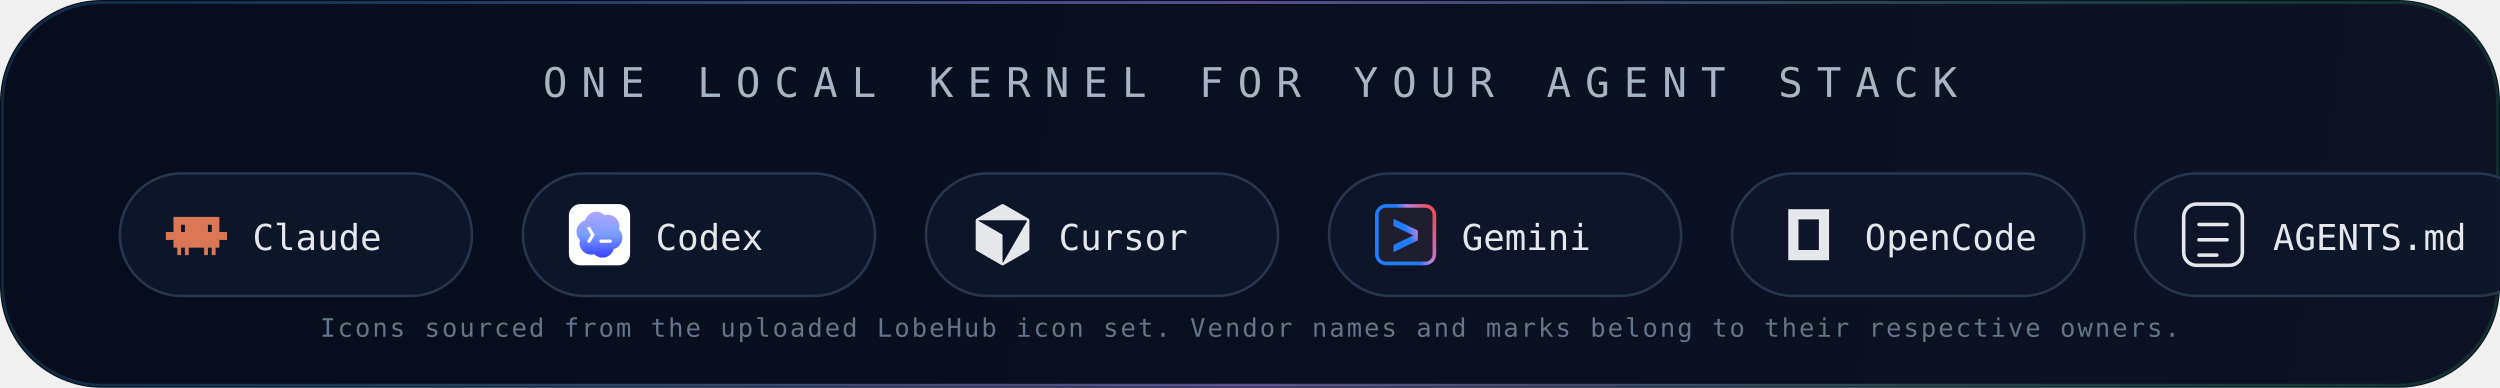
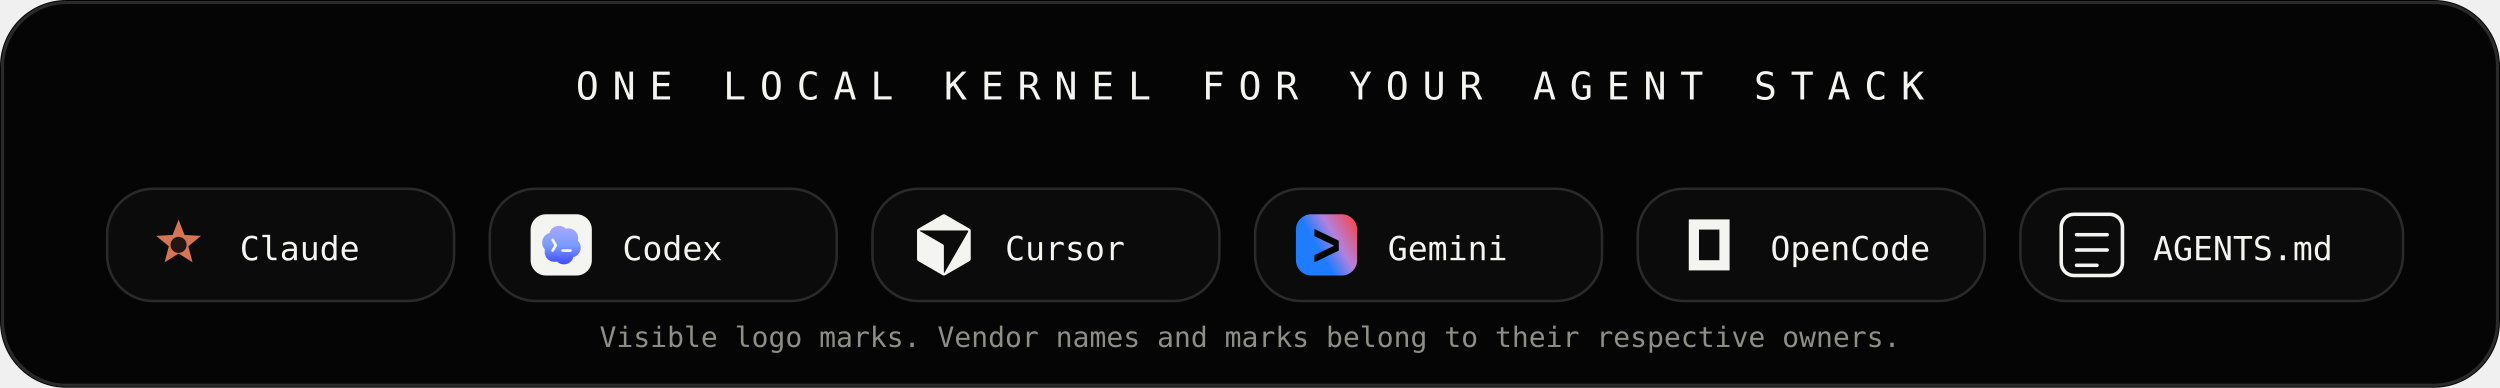
<svg xmlns="http://www.w3.org/2000/svg" width="980" height="152" viewBox="0 0 980 152" role="img" aria-labelledby="title desc">
  <defs>
-     <linearGradient id="panel" x1="0" y1="0" x2="980" y2="152" gradientUnits="userSpaceOnUse">
-       <stop offset="0" stop-color="#080d1d" />
-       <stop offset="1" stop-color="#0d1324" />
+     <style>
+       .mono { font-family: 'JetBrains Mono', ui-monospace, SFMono-Regular, Menlo, Monaco, Consolas, monospace; }
+     </style>
+     <linearGradient id="codexMark" x1="12" x2="12" y1="2" y2="22" gradientUnits="userSpaceOnUse">
+       <stop stop-color="#B1A7FF" />
+       <stop offset="0.5" stop-color="#7A9DFF" />
+       <stop offset="1" stop-color="#3941FF" />
    </linearGradient>
-     <linearGradient id="line" x1="0" y1="0" x2="980" y2="0" gradientUnits="userSpaceOnUse">
-       <stop offset="0" stop-color="#38bdf8" stop-opacity="0.16" />
-       <stop offset="0.5" stop-color="#a78bfa" stop-opacity="0.54" />
-       <stop offset="1" stop-color="#22c55e" stop-opacity="0.16" />
+     <linearGradient id="geminiMark" x1="24" x2="0" y1="5" y2="19" gradientUnits="userSpaceOnUse">
+       <stop stop-color="#EE4D5D" />
+       <stop offset="0.34" stop-color="#B381DD" />
+       <stop offset="0.62" stop-color="#207CFE" />
    </linearGradient>
  </defs>
-   <rect width="980" height="152" rx="40" fill="url(#panel)" />
-   <rect x="1" y="1" width="978" height="150" rx="39" fill="none" stroke="url(#line)" stroke-width="1.1" />
-   <text x="490" y="38" text-anchor="middle" font-family="JetBrains Mono, ui-monospace, SFMono-Regular, Menlo, Monaco, Consolas, monospace" font-size="16" font-weight="300" fill="#a8b3c7" letter-spacing="5.5">ONE LOCAL KERNEL FOR YOUR AGENT STACK</text>
-   <g>
-     <g transform="translate(47 68)">
-       <rect width="138" height="48" rx="24" fill="#0f172a" fill-opacity="0.86" stroke="#28364d" />
-       <svg x="18" y="12" width="24" height="24" viewBox="0 0 24 24" color="#e5e7eb" aria-hidden="true">
-         <path clip-rule="evenodd" d="M20.998 10.949H24v3.102h-3v3.028h-1.487V20H18v-2.921h-1.487V20H15v-2.921H9V20H7.488v-2.921H6V20H4.487v-2.921H3V14.05H0V10.95h3V5h17.998v5.949zM6 10.949h1.488V8.102H6v2.847zm10.51 0H18V8.102h-1.49v2.847z" fill="#D97757" fill-rule="evenodd" />
-       </svg>
-       <text x="52" y="30" font-family="JetBrains Mono, ui-monospace, SFMono-Regular, Menlo, Monaco, Consolas, monospace" font-size="14" font-weight="300" fill="#e5e7eb">Claude</text>
+   <rect width="980" height="152" rx="26" fill="#050505" />
+   <rect x="1" y="1" width="978" height="150" rx="25" fill="none" stroke="#2A2A2A" stroke-width="1.2" />
+   <text x="490" y="39" text-anchor="middle" class="mono" font-size="15" font-weight="400" fill="#F4F4F1" letter-spacing="5.4">ONE LOCAL KERNEL FOR YOUR AGENT STACK</text>
+   <g transform="translate(42 74)">
+     <g transform="translate(0 0)">
+       <rect width="136" height="44" rx="18" fill="#0B0B0B" stroke="#2A2A2A" />
+       <g transform="translate(16 10)" fill="#D97757">
+         <path d="M12 2.1 14.35 8.1 20.8 8.45 15.82 12.55 17.48 18.82 12 15.38 6.52 18.82 8.18 12.55 3.2 8.45 9.65 8.1 12 2.1Z" opacity="0.98" />
+         <circle cx="12" cy="12" r="3.15" fill="#050505" opacity="0.84" />
+       </g>
+       <text x="52" y="28" class="mono" font-size="13" font-weight="500" fill="#F4F4F1">Claude</text>
    </g>
-     <g transform="translate(205 68)">
-       <rect width="138" height="48" rx="24" fill="#0f172a" fill-opacity="0.86" stroke="#28364d" />
-       <svg x="18" y="12" width="24" height="24" viewBox="0 0 24 24" color="#e5e7eb" aria-hidden="true">
-         <path d="M19.503 0H4.496A4.496 4.496 0 000 4.496v15.007A4.496 4.496 0 004.496 24h15.007A4.496 4.496 0 0024 19.503V4.496A4.496 4.496 0 0019.503 0z" fill="#fff" />
-         <path d="M9.064 3.344a4.578 4.578 0 012.285-.312c1 .115 1.891.54 2.673 1.275.01.01.024.017.037.021a.09.09 0 00.043 0 4.55 4.55 0 013.046.275l.047.022.116.057a4.581 4.581 0 012.188 2.399c.209.51.313 1.041.315 1.595a4.24 4.24 0 01-.134 1.223.123.123 0 00.03.115c.594.607.988 1.33 1.183 2.17.289 1.425-.007 2.71-.887 3.854l-.136.166a4.548 4.548 0 01-2.201 1.388.123.123 0 00-.081.076c-.191.551-.383 1.023-.74 1.494-.9 1.187-2.222 1.846-3.711 1.838-1.187-.006-2.239-.44-3.157-1.302a.107.107 0 00-.105-.024c-.388.125-.78.143-1.204.138a4.441 4.441 0 01-1.945-.466 4.544 4.544 0 01-1.61-1.335c-.152-.202-.303-.392-.414-.617a5.81 5.81 0 01-.37-.961 4.582 4.582 0 01-.014-2.298.124.124 0 00.006-.056.085.085 0 00-.027-.048 4.467 4.467 0 01-1.034-1.651 3.896 3.896 0 01-.251-1.192 5.189 5.189 0 01.141-1.6c.337-1.112.982-1.985 1.933-2.618.212-.141.413-.251.601-.33.215-.089.43-.164.646-.227a.098.098 0 00.065-.066 4.51 4.51 0 01.829-1.615 4.535 4.535 0 011.837-1.388zm3.482 10.565a.637.637 0 000 1.272h3.636a.637.637 0 100-1.272h-3.636zM8.462 9.23a.637.637 0 00-1.106.631l1.272 2.224-1.266 2.136a.636.636 0 101.095.649l1.454-2.455a.636.636 0 00.005-.64L8.462 9.23z" fill="url(#codex-lobe-icons-codex-_R_0_)" />
-         <defs>
-           <linearGradient gradientUnits="userSpaceOnUse" id="codex-lobe-icons-codex-_R_0_" x1="12" x2="12" y1="3" y2="21">
-             <stop stop-color="#B1A7FF" />
-             <stop offset=".5" stop-color="#7A9DFF" />
-             <stop offset="1" stop-color="#3941FF" />
-           </linearGradient>
-         </defs>
-       </svg>
-       <text x="52" y="30" font-family="JetBrains Mono, ui-monospace, SFMono-Regular, Menlo, Monaco, Consolas, monospace" font-size="14" font-weight="300" fill="#e5e7eb">Codex</text>
+     <g transform="translate(150 0)">
+       <rect width="136" height="44" rx="18" fill="#0B0B0B" stroke="#2A2A2A" />
+       <g transform="translate(16 10)">
+         <rect width="24" height="24" rx="6" fill="#F4F4F1" />
+         <path d="M9.064 3.344a4.578 4.578 0 012.285-.312c1 .115 1.891.54 2.673 1.275.01.01.024.017.037.021a.09.09 0 00.043 0 4.55 4.55 0 013.046.275l.047.022.116.057a4.581 4.581 0 012.188 2.399c.209.51.313 1.041.315 1.595a4.24 4.24 0 01-.134 1.223.123.123 0 00.03.115c.594.607.988 1.33 1.183 2.17.289 1.425-.007 2.71-.887 3.854l-.136.166a4.548 4.548 0 01-2.201 1.388.123.123 0 00-.081.076c-.191.551-.383 1.023-.74 1.494-.9 1.187-2.222 1.846-3.711 1.838-1.187-.006-2.239-.44-3.157-1.302a.107.107 0 00-.105-.024c-.388.125-.78.143-1.204.138a4.441 4.441 0 01-1.945-.466 4.544 4.544 0 01-1.61-1.335c-.152-.202-.303-.392-.414-.617a5.81 5.81 0 01-.37-.961 4.582 4.582 0 01-.014-2.298.124.124 0 00.006-.056.085.085 0 00-.027-.048 4.467 4.467 0 01-1.034-1.651 3.896 3.896 0 01-.251-1.192 5.189 5.189 0 01.141-1.6c.337-1.112.982-1.985 1.933-2.618.212-.141.413-.251.601-.33.215-.089.43-.164.646-.227a.098.098 0 00.065-.066 4.51 4.51 0 01.829-1.615 4.535 4.535 0 011.837-1.388zm3.482 10.565a.637.637 0 000 1.272h3.636a.637.637 0 100-1.272h-3.636zM8.462 9.23a.637.637 0 00-1.106.631l1.272 2.224-1.266 2.136a.636.636 0 101.095.649l1.454-2.455a.636.636 0 00.005-.64L8.462 9.23z" transform="translate(2 2) scale(0.84)" fill="url(#codexMark)" />
+       </g>
+       <text x="52" y="28" class="mono" font-size="13" font-weight="500" fill="#F4F4F1">Codex</text>
    </g>
-     <g transform="translate(363 68)">
-       <rect width="138" height="48" rx="24" fill="#0f172a" fill-opacity="0.86" stroke="#28364d" />
-       <svg x="18" y="12" width="24" height="24" viewBox="0 0 24 24" color="#e5e7eb" fill="currentColor" fill-rule="evenodd" aria-hidden="true">
-         <path d="M22.106 5.68L12.5.135a.998.998 0 00-.998 0L1.893 5.68a.84.84 0 00-.419.726v11.186c0 .3.16.577.42.727l9.607 5.547a.999.999 0 00.998 0l9.608-5.547a.84.84 0 00.42-.727V6.407a.84.84 0 00-.42-.726zm-.603 1.176L12.228 22.92c-.063.108-.228.064-.228-.061V12.34a.59.59 0 00-.295-.51l-9.11-5.26c-.107-.062-.063-.228.062-.228h18.55c.264 0 .428.286.296.514z" />
-       </svg>
-       <text x="52" y="30" font-family="JetBrains Mono, ui-monospace, SFMono-Regular, Menlo, Monaco, Consolas, monospace" font-size="14" font-weight="300" fill="#e5e7eb">Cursor</text>
+     <g transform="translate(300 0)">
+       <rect width="136" height="44" rx="18" fill="#0B0B0B" stroke="#2A2A2A" />
+       <g transform="translate(16 10)">
+         <path d="M22.106 5.68 12.5.135a.998.998 0 0 0-.998 0L1.893 5.68a.84.84 0 0 0-.419.726v11.186c0 .3.16.577.42.727l9.607 5.547a.999.999 0 0 0 .998 0l9.608-5.547a.84.84 0 0 0 .42-.727V6.407a.84.84 0 0 0-.42-.726Zm-.603 1.176L12.228 22.92c-.063.108-.228.064-.228-.061V12.34a.59.59 0 0 0-.295-.51l-9.11-5.26c-.107-.062-.063-.228.062-.228h18.55c.264 0 .428.286.296.514Z" fill="#F4F4F1" />
+       </g>
+       <text x="52" y="28" class="mono" font-size="13" font-weight="500" fill="#F4F4F1">Cursor</text>
    </g>
-     <g transform="translate(521 68)">
-       <rect width="138" height="48" rx="24" fill="#0f172a" fill-opacity="0.86" stroke="#28364d" />
-       <svg x="18" y="12" width="24" height="24" viewBox="0 0 24 24" color="#e5e7eb" aria-hidden="true">
-         <path d="M0 4.391A4.391 4.391 0 014.391 0h15.217A4.391 4.391 0 0124 4.391v15.217A4.391 4.391 0 0119.608 24H4.391A4.391 4.391 0 010 19.608V4.391z" fill="url(#gemini-lobe-icons-gemini-cli-_R_0_)" />
-         <path clip-rule="evenodd" d="M19.74 1.444a2.816 2.816 0 012.816 2.816v15.48a2.816 2.816 0 01-2.816 2.816H4.26a2.816 2.816 0 01-2.816-2.816V4.26A2.816 2.816 0 014.26 1.444h15.48zM7.236 8.564l7.752 3.728-7.752 3.727v2.802l9.557-4.596v-3.866L7.236 5.763v2.801z" fill="#1E1E2E" fill-rule="evenodd" />
-         <defs>
-           <linearGradient gradientUnits="userSpaceOnUse" id="gemini-lobe-icons-gemini-cli-_R_0_" x1="24" x2="0" y1="6.587" y2="16.494">
-             <stop stop-color="#EE4D5D" />
-             <stop offset=".328" stop-color="#B381DD" />
-             <stop offset=".476" stop-color="#207CFE" />
-           </linearGradient>
-         </defs>
-       </svg>
-       <text x="52" y="30" font-family="JetBrains Mono, ui-monospace, SFMono-Regular, Menlo, Monaco, Consolas, monospace" font-size="14" font-weight="300" fill="#e5e7eb">Gemini</text>
+     <g transform="translate(450 0)">
+       <rect width="136" height="44" rx="18" fill="#0B0B0B" stroke="#2A2A2A" />
+       <g transform="translate(16 10)">
+         <rect width="24" height="24" rx="6" fill="url(#geminiMark)" />
+         <path d="M7.236 8.564 14.988 12.292 7.236 16.019v2.802l9.557-4.596v-3.866L7.236 5.763v2.801Z" fill="#050505" />
+       </g>
+       <text x="52" y="28" class="mono" font-size="13" font-weight="500" fill="#F4F4F1">Gemini</text>
    </g>
-     <g transform="translate(679 68)">
-       <rect width="138" height="48" rx="24" fill="#0f172a" fill-opacity="0.86" stroke="#28364d" />
-       <svg x="18" y="12" width="24" height="24" viewBox="0 0 24 24" color="#e5e7eb" fill="currentColor" fill-rule="evenodd" aria-hidden="true">
-         <path d="M16 6H8v12h8V6zm4 16H4V2h16v20z" />
-       </svg>
-       <text x="52" y="30" font-family="JetBrains Mono, ui-monospace, SFMono-Regular, Menlo, Monaco, Consolas, monospace" font-size="14" font-weight="300" fill="#e5e7eb">OpenCode</text>
+     <g transform="translate(600 0)">
+       <rect width="136" height="44" rx="18" fill="#0B0B0B" stroke="#2A2A2A" />
+       <g transform="translate(16 10)">
+         <path d="M16 6H8v12h8V6Zm4 16H4V2h16v20Z" fill="#F4F4F1" />
+       </g>
+       <text x="52" y="28" class="mono" font-size="13" font-weight="500" fill="#F4F4F1">OpenCode</text>
    </g>
-     <g transform="translate(837 68)">
-       <rect width="158" height="48" rx="24" fill="#0f172a" fill-opacity="0.86" stroke="#28364d" />
-       <rect x="19" y="12" width="23" height="24" rx="5" fill="none" stroke="#e5e7eb" stroke-width="1.4" />
-       <path d="M25 20h11M25 26h11M25 32h7" stroke="#e5e7eb" stroke-width="1.4" stroke-linecap="round" />
-       <text x="54" y="30" font-family="JetBrains Mono, ui-monospace, SFMono-Regular, Menlo, Monaco, Consolas, monospace" font-size="14" font-weight="300" fill="#e5e7eb">AGENTS.md</text>
+     <g transform="translate(750 0)">
+       <rect width="150" height="44" rx="18" fill="#0B0B0B" stroke="#2A2A2A" />
+       <rect x="16" y="10" width="24" height="24" rx="5" fill="none" stroke="#F4F4F1" stroke-width="1.4" />
+       <path d="M22 18h12M22 24h12M22 30h8" stroke="#F4F4F1" stroke-width="1.4" stroke-linecap="round" />
+       <text x="52" y="28" class="mono" font-size="13" font-weight="500" fill="#F4F4F1">AGENTS.md</text>
    </g>
  </g>
-   <text x="490" y="132" text-anchor="middle" font-family="JetBrains Mono, ui-monospace, SFMono-Regular, Menlo, Monaco, Consolas, monospace" font-size="10" font-weight="300" fill="#64748b" letter-spacing="0.8">Icons sourced from the uploaded LobeHub icon set. Vendor names and marks belong to their respective owners.</text>
+   <text x="490" y="136" text-anchor="middle" class="mono" font-size="11" font-weight="400" fill="#8E8E88">Visible logo marks. Vendor names and marks belong to their respective owners.</text>
</svg>
